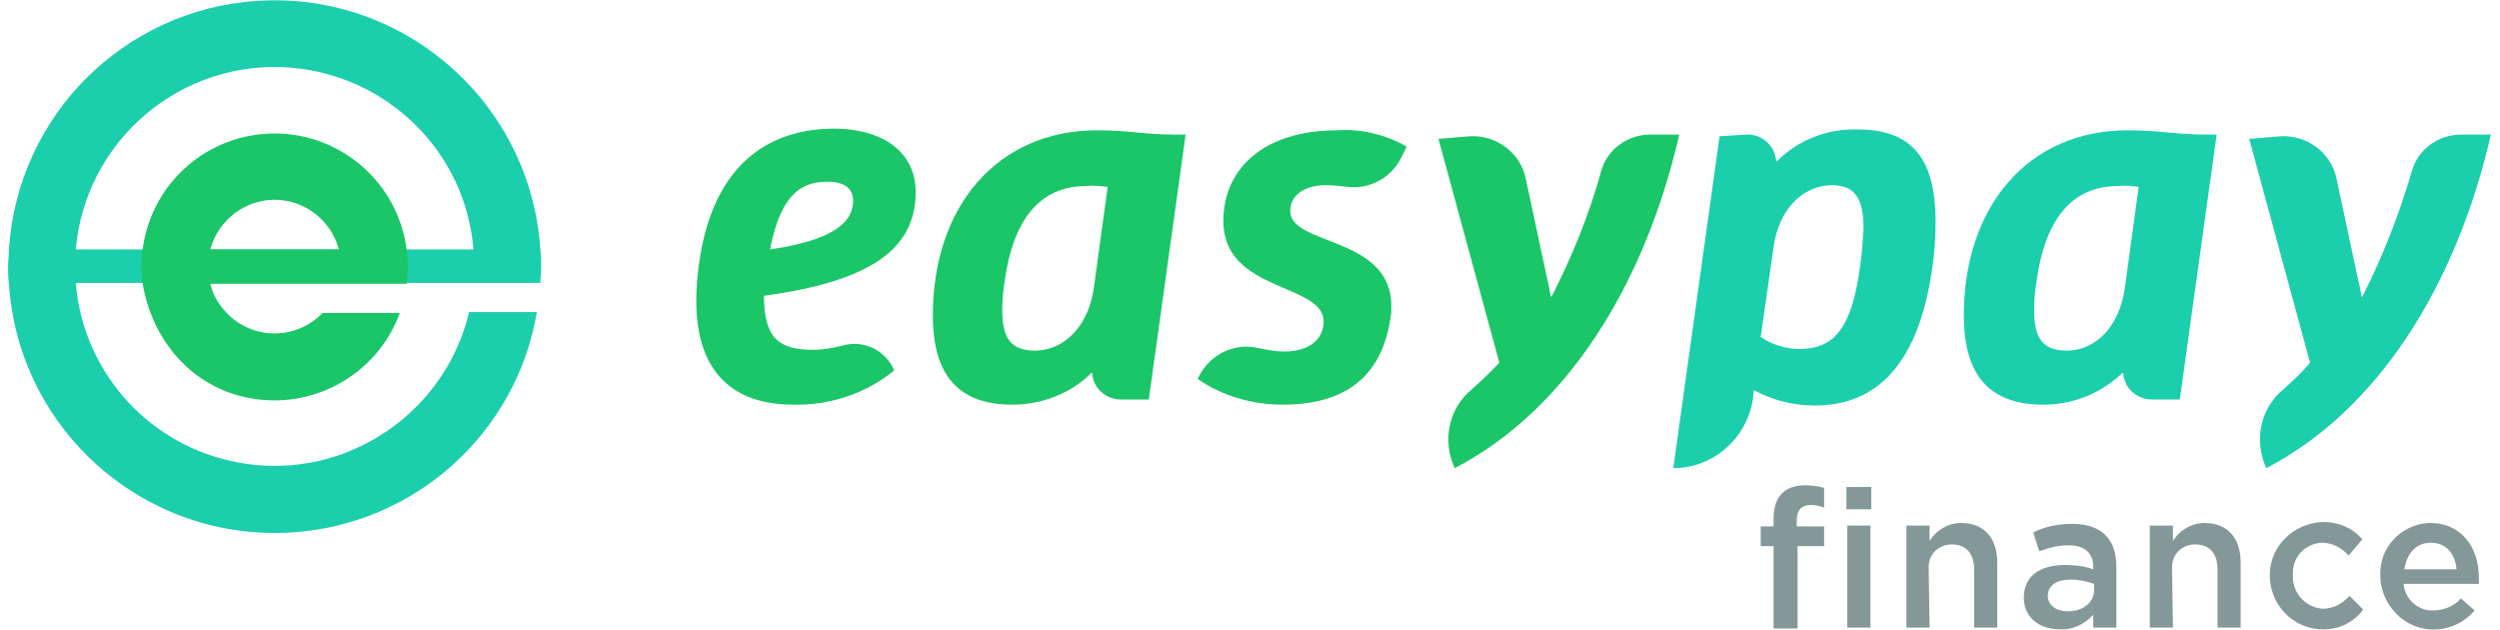
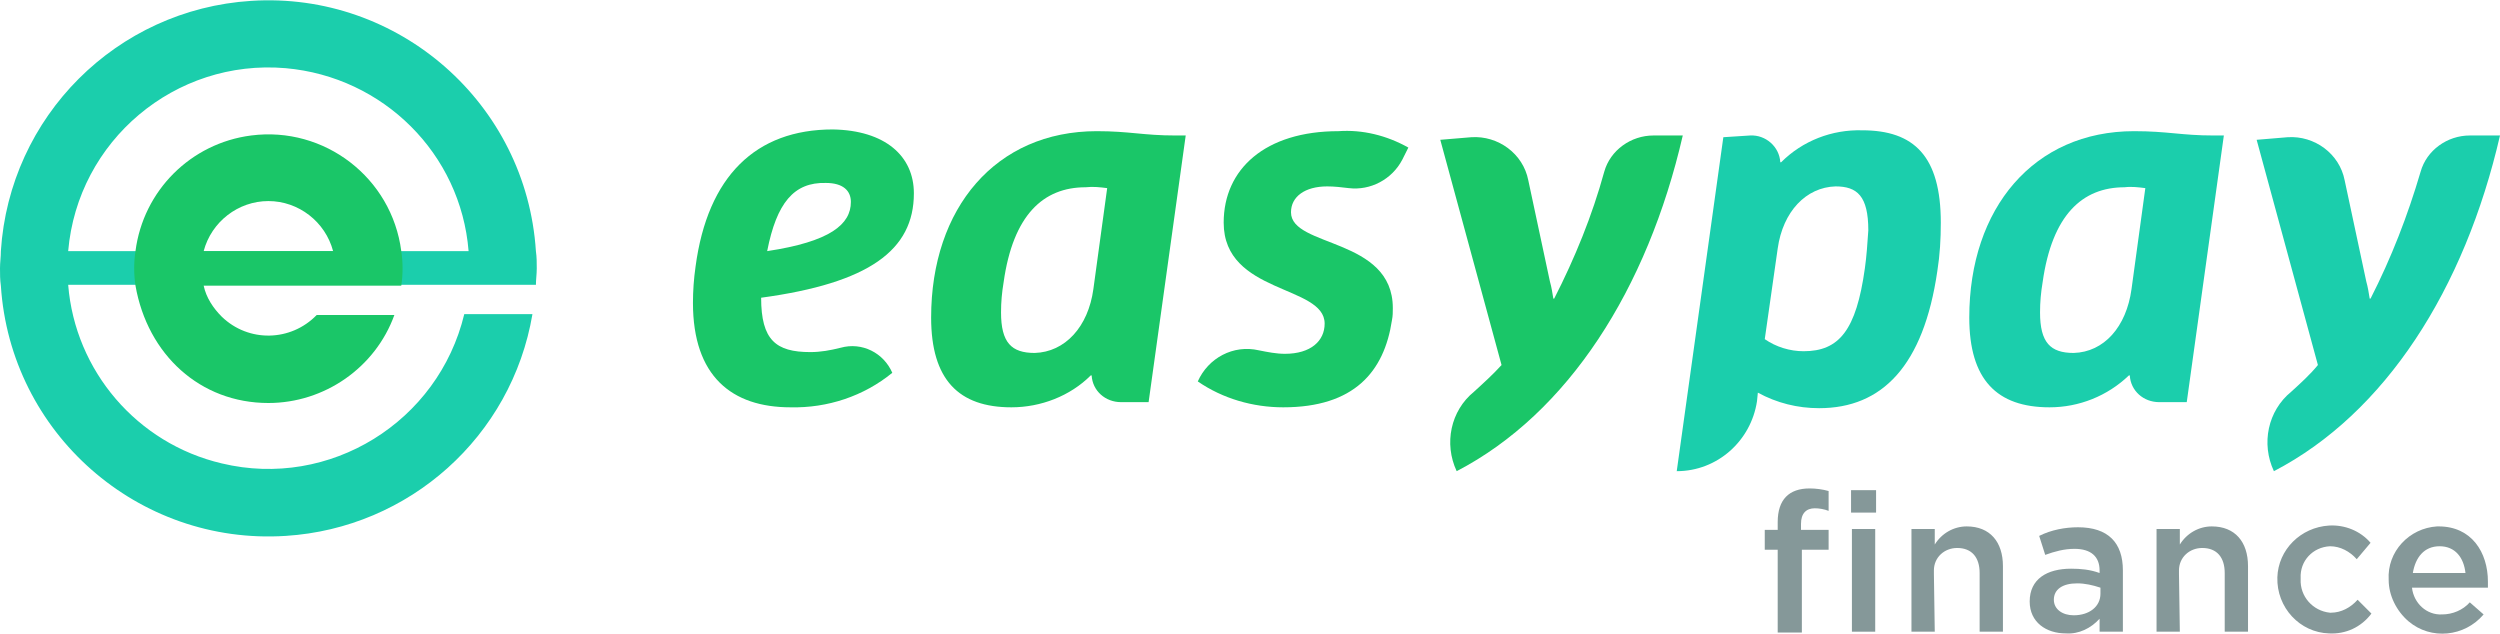
- <svg xmlns="http://www.w3.org/2000/svg" version="1.1" id="Layer_1" x="0px" y="0px" viewBox="0 0 289.7 73.4" style="enable-background:new 0 0 289.7 73.4; width: 290px; height:73px;" xml:space="preserve">
+ <svg xmlns="http://www.w3.org/2000/svg" version="1.1" id="Layer_1" x="0px" y="0px" viewBox="0 0 289.7 73.4" xml:space="preserve">
  <style type="text/css">
	.st0{fill:#1AC668;}
	.st1{fill:#1BCEAC;}
	.st2{fill:#859899;}
</style>
  <g id="Layer_2_1_">
    <g id="Layer_1-2">
      <path class="st0" d="M105.9,22.4c0,6.6-5.2,10.4-17.7,12.1c0,4.9,1.7,6.3,5.7,6.3c1.2,0,2.3-0.2,3.5-0.5c2.5-0.7,5,0.6,6,2.9l0,0    c-3.3,2.7-7.5,4.1-11.8,4c-6.8,0-11.3-3.6-11.3-12.1c0-1.4,0.1-2.8,0.3-4.2C82,20.4,87.6,15,96.5,15    C102.6,15.1,105.9,18.1,105.9,22.4z M88.9,29.1c7.3-1.1,9.7-3.1,9.7-5.7c0-1.3-0.9-2.2-2.9-2.2C92,21.1,90,23.5,88.9,29.1z" />
      <path class="st0" d="M136.2,15.7h1.2l-4.3,30.9h-3.2c-1.8,0-3.3-1.3-3.4-3.1l0,0l-0.1,0c-2.4,2.4-5.8,3.7-9.2,3.7    c-6.1,0-9.3-3.2-9.3-10.4c0-12.7,7.5-21.6,19.2-21.6C130.9,15.2,132.5,15.7,136.2,15.7z M126.7,33.5l1.6-11.7    c-0.8-0.1-1.6-0.2-2.5-0.1c-4.9,0-8.4,3.2-9.5,11c-0.2,1.2-0.3,2.3-0.3,3.5c0,3.5,1.2,4.7,3.9,4.7    C123.4,40.8,126.1,37.9,126.7,33.5z" />
      <path class="st0" d="M163.2,17.1l-0.7,1.4c-1.2,2.3-3.7,3.6-6.2,3.3c-0.8-0.1-1.7-0.2-2.5-0.2c-2.6,0-4.2,1.2-4.2,3    c0,4.1,11.8,2.9,11.8,11.1c0,0.5,0,0.9-0.1,1.4c-0.9,6-4.4,10.1-12.6,10.1c-3.5,0-7-1-9.9-3l0,0c1.2-2.7,4.1-4.3,7.1-3.6    c1,0.2,2,0.4,3,0.4c3,0,4.6-1.5,4.6-3.5c0-4.5-11.7-3.4-11.7-11.7c0-6.2,4.8-10.6,13.3-10.6C157.9,15,160.7,15.7,163.2,17.1z" />
      <path class="st0" d="M195,15.7c-4.1,17.8-13.3,32.2-26.2,38.9l0,0c-1.5-3.2-0.7-7,2-9.2c1.1-1,2.2-2,3.2-3.1l-7.1-26.1l3.6-0.3    c3.1-0.2,6,1.9,6.6,5l2.5,11.7c0.2,0.7,0.3,1.4,0.4,2h0.1c2.4-4.7,4.4-9.6,5.8-14.7c0.7-2.5,3.1-4.2,5.7-4.2L195,15.7z" />
      <path class="st1" d="M224.9,25.8c0,1.9-0.1,3.7-0.4,5.6c-1.6,11-6.4,15.9-13.7,15.9c-2.5,0-4.9-0.6-7.1-1.8l-0.1,1    c-0.7,4.6-4.6,8.1-9.3,8.1l0,0l5.4-38.7l3.1-0.2c1.8-0.1,3.4,1.3,3.5,3.1l0,0l0.1,0c2.5-2.5,5.9-3.8,9.4-3.7    C221.8,15.1,224.9,18.1,224.9,25.8z M206,28.8l-1.5,10.5c1.3,0.9,2.9,1.4,4.5,1.4c4.1,0,6.1-2.4,7.1-9.6c0.2-1.4,0.3-2.9,0.4-4.4    c0-4-1.3-5.1-3.8-5.1C209.3,21.7,206.6,24.5,206,28.8z" />
      <path class="st1" d="M256.5,15.7h1.2l-4.3,30.9h-3.2c-1.8,0-3.3-1.3-3.4-3.1l0,0l-0.1,0c-2.5,2.4-5.8,3.7-9.2,3.7    c-6.1,0-9.3-3.2-9.3-10.4c0-12.7,7.5-21.6,19.1-21.6C251.2,15.2,252.8,15.7,256.5,15.7z M247,33.5l1.6-11.7    c-0.8-0.1-1.6-0.2-2.4-0.1c-4.9,0-8.4,3.2-9.5,11c-0.2,1.2-0.3,2.3-0.3,3.5c0,3.5,1.2,4.7,3.9,4.7C243.8,40.8,246.4,37.9,247,33.5    z" />
      <path class="st1" d="M289.7,15.7c-4.1,17.8-13.3,32.2-26.2,38.9l0,0c-1.5-3.2-0.7-7,2-9.2c1.1-1,2.2-2,3.1-3.1l-7.1-26.1l3.6-0.3    c3.1-0.2,6,1.9,6.6,5l2.5,11.7c0.2,0.7,0.3,1.4,0.4,2h0.1c2.4-4.7,4.3-9.6,5.8-14.7c0.7-2.5,3.1-4.2,5.7-4.2L289.7,15.7z" />
      <path class="st2" d="M211.9,61.4v2.3h-3.1v9.6H206v-9.6h-1.5v-2.3h1.5v-0.9c0-2.6,1.3-3.9,3.7-3.9c0.7,0,1.5,0.1,2.2,0.3v2.3    c-0.5-0.2-1.1-0.3-1.6-0.3c-1,0-1.6,0.6-1.6,1.8v0.7H211.9z" />
      <path class="st2" d="M214.5,59.4v-2.6h2.9v2.6H214.5z M214.6,73.2V61.3h2.7v11.9H214.6z" />
      <path class="st2" d="M224.2,73.2h-2.7V61.3h2.7v1.8c0.8-1.3,2.2-2.1,3.7-2.1c2.7,0,4.2,1.8,4.2,4.6v7.6h-2.7v-6.8    c0-1.8-0.9-2.9-2.6-2.9c-1.5,0-2.7,1.1-2.7,2.6c0,0.1,0,0.3,0,0.4L224.2,73.2z" />
      <path class="st2" d="M243.3,73.2v-1.5c-1,1.1-2.4,1.8-3.9,1.7c-2.3,0-4.2-1.3-4.2-3.7l0,0c0-2.6,2-3.8,4.8-3.8    c1.1,0,2.2,0.1,3.3,0.5v-0.3c0-1.6-1-2.5-2.9-2.5c-1.2,0-2.3,0.3-3.4,0.7l-0.7-2.2c1.4-0.7,3-1,4.5-1c3.5,0,5.2,1.8,5.2,5v7.1    L243.3,73.2z M243.4,68.1c-0.9-0.3-1.8-0.5-2.7-0.5c-1.7,0-2.7,0.7-2.7,1.9l0,0c0,1.1,1,1.8,2.3,1.8c1.8,0,3.1-1,3.1-2.5V68.1z" />
      <path class="st2" d="M252.6,73.2h-2.7V61.3h2.7v1.8c0.8-1.3,2.2-2.1,3.7-2.1c2.7,0,4.2,1.8,4.2,4.6v7.6h-2.7v-6.8    c0-1.8-0.9-2.9-2.6-2.9c-1.5,0-2.7,1.1-2.7,2.6c0,0.1,0,0.3,0,0.4L252.6,73.2z" />
      <path class="st2" d="M269.9,73.4c-3.4-0.1-6.1-3-6-6.5c0.1-3.2,2.7-5.8,6-6c1.8-0.1,3.6,0.6,4.8,2l-1.6,1.9    c-0.8-0.9-1.9-1.5-3.1-1.5c-2,0.1-3.5,1.7-3.4,3.7c0,0,0,0.1,0,0.1c-0.1,2,1.4,3.7,3.4,3.9c0,0,0.1,0,0.1,0c1.2,0,2.3-0.6,3.1-1.5    l1.6,1.6C273.6,72.7,271.8,73.5,269.9,73.4z" />
      <path class="st2" d="M283,71.2c1.2,0,2.4-0.5,3.2-1.4l1.6,1.4c-2.2,2.6-6.1,3-8.7,0.8c-1.4-1.2-2.3-3-2.3-4.8    c-0.2-3.3,2.4-6,5.6-6.2c0.1,0,0.1,0,0.2,0c3.8,0,5.7,3,5.7,6.4c0,0.2,0,0.5,0,0.7h-8.8C279.7,69.9,281.2,71.3,283,71.2z     M285.7,66.4c-0.2-1.8-1.2-3.1-3-3.1s-2.8,1.3-3.1,3.1H285.7z" />
      <path class="st1" d="M62.1,33.1c0-0.7,0.1-1.3,0.1-2s0-1.3-0.1-2C61,12,46.2-1,29.1,0.1c-15.6,1-28,13.4-29,29    c0,0.7-0.1,1.3-0.1,2s0,1.3,0.1,2c1.1,17.1,15.9,30.1,33,29c14.3-0.9,26.2-11.5,28.6-25.7h-7.9c-3,12.5-15.6,20.3-28.1,17.3    c-9.8-2.3-17-10.7-17.8-20.7H62.1z M7.9,29.1C9,16.3,20.3,6.8,33.1,7.9c11.3,1,20.3,9.9,21.2,21.2H7.9z" />
      <path class="st0" d="M46.5,29.1c-1.1-8.5-8.9-14.5-17.4-13.4c-7,0.9-12.5,6.4-13.4,13.4c-0.2,1.3-0.2,2.7,0,4    c1.4,8,7.5,13.6,15.4,13.6c6.5,0,12.4-4.1,14.6-10.2h-9c-3,3.1-7.9,3.2-11,0.2c-1-1-1.8-2.2-2.1-3.6h22.9    C46.7,31.8,46.7,30.4,46.5,29.1z M31.1,23.3c3.5,0,6.6,2.4,7.5,5.8h-15C24.5,25.7,27.6,23.3,31.1,23.3z" />
    </g>
  </g>
</svg>
